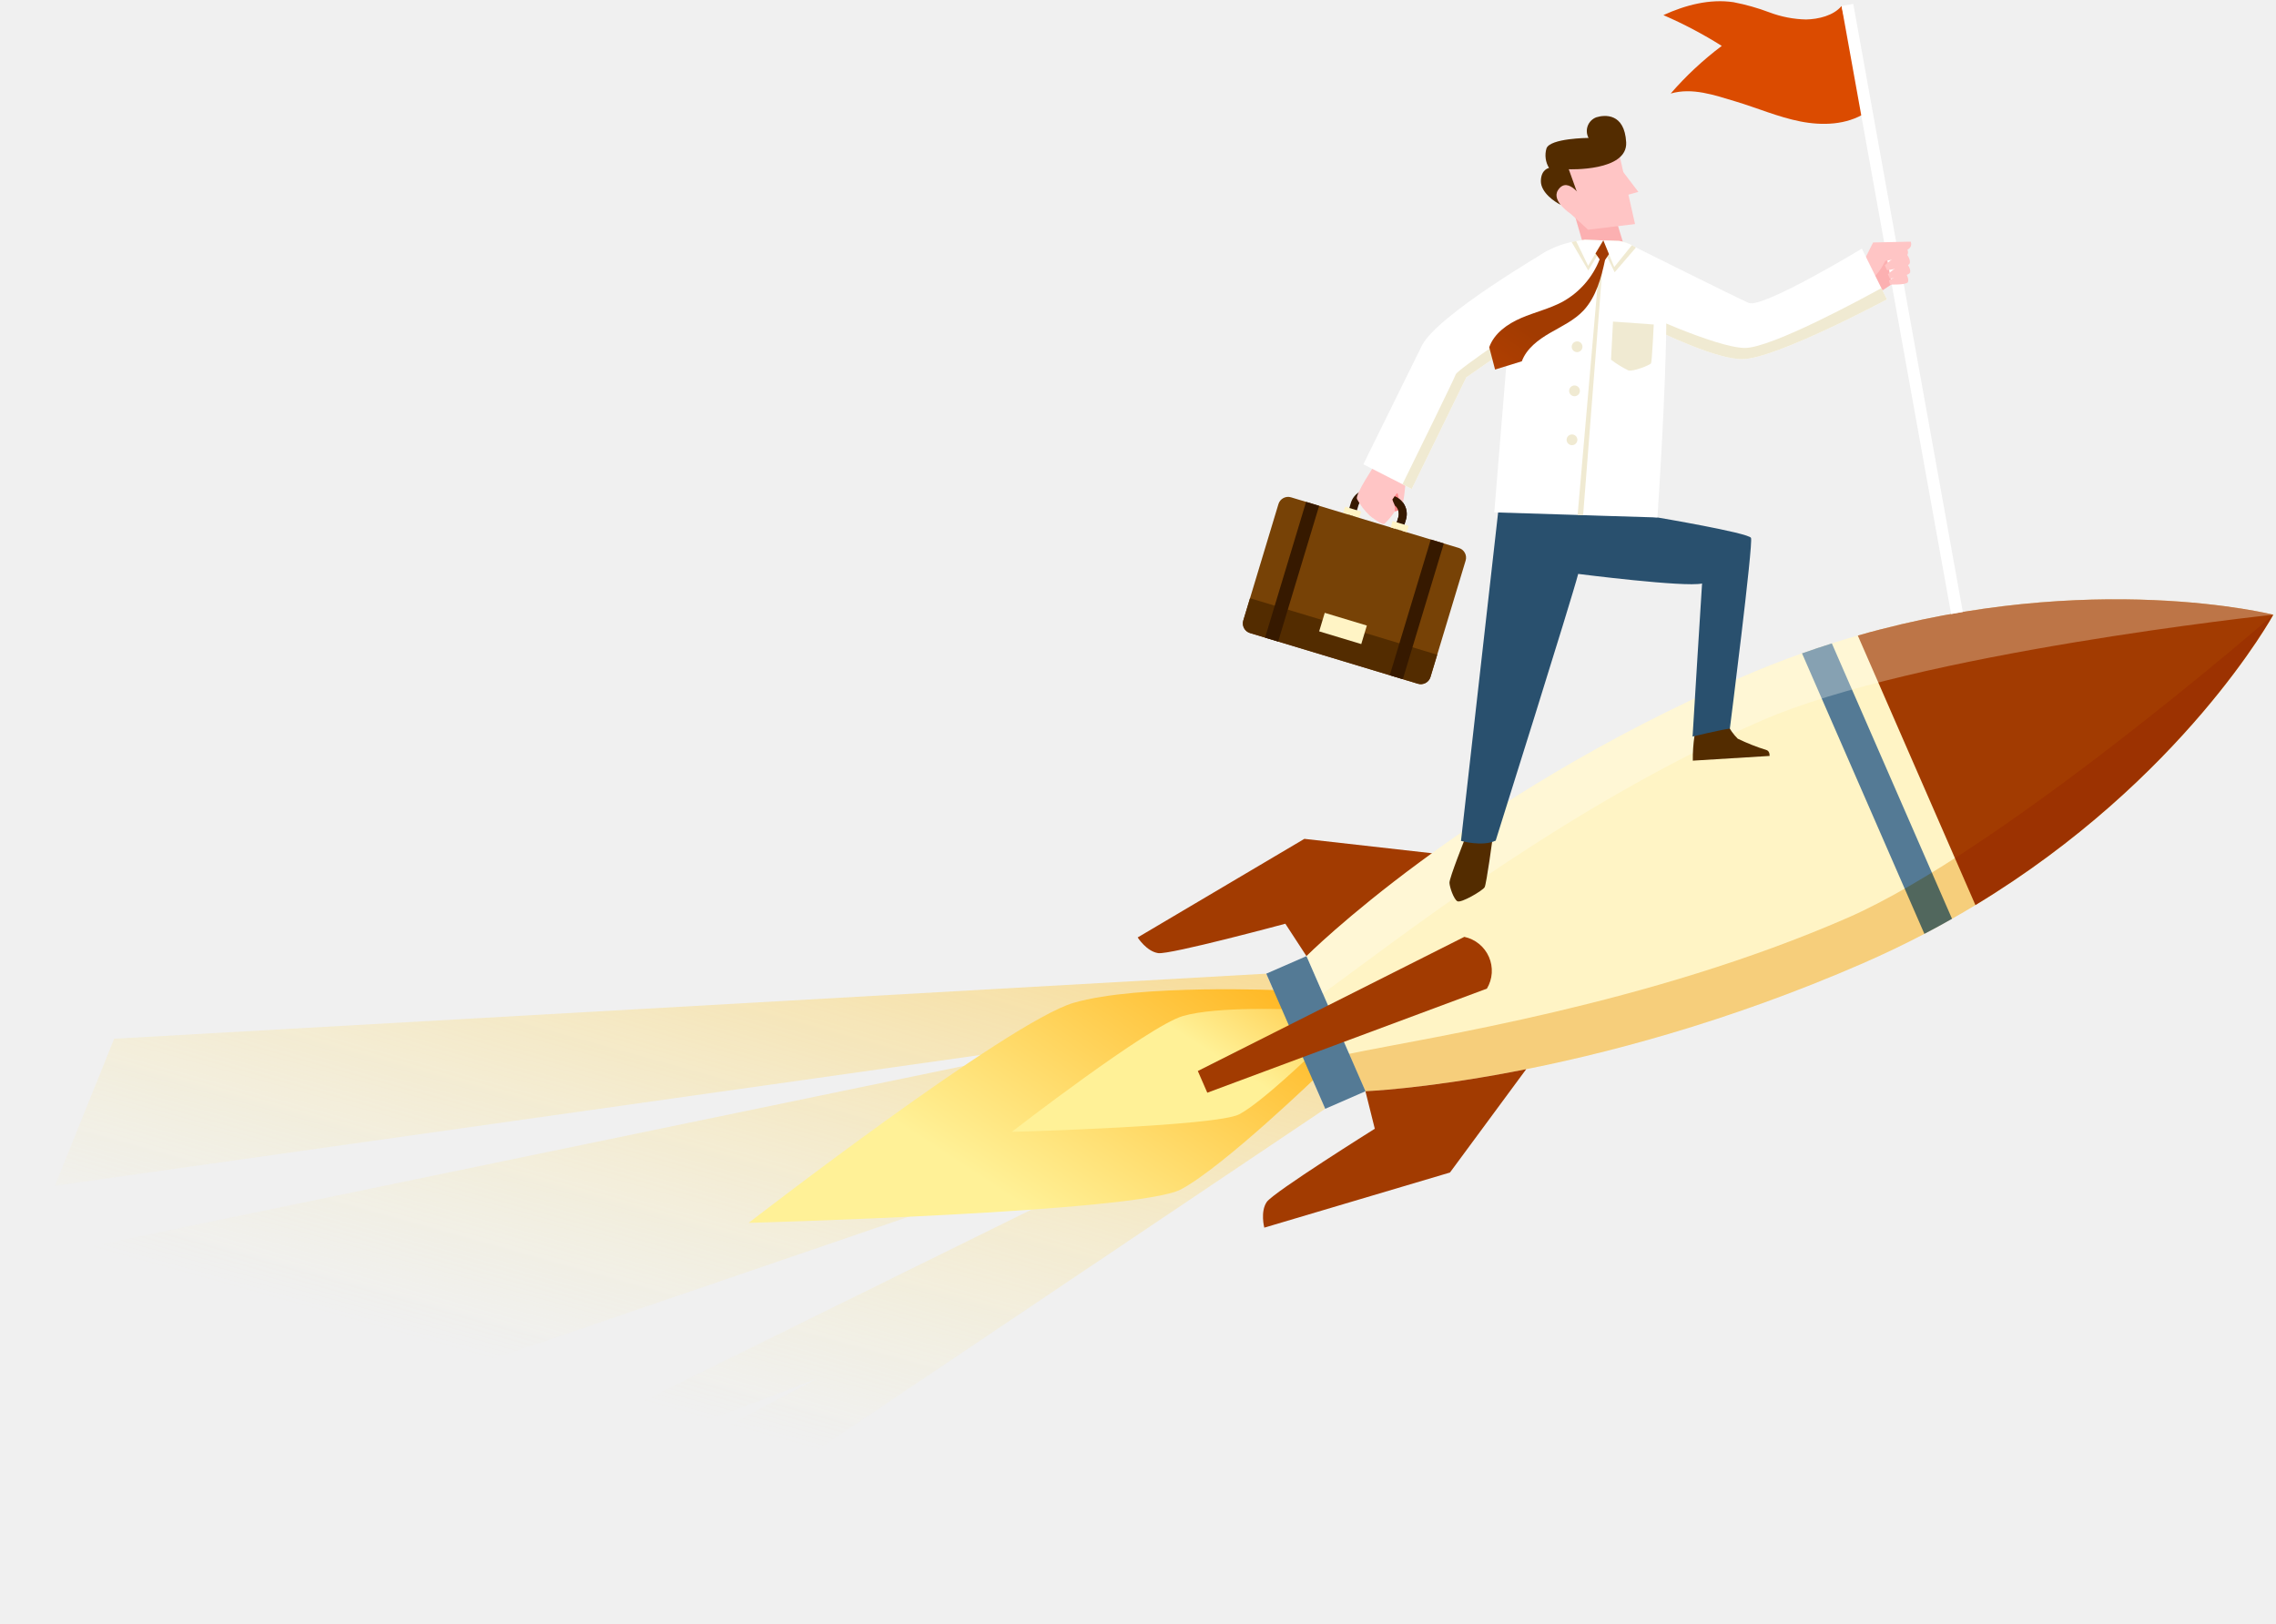
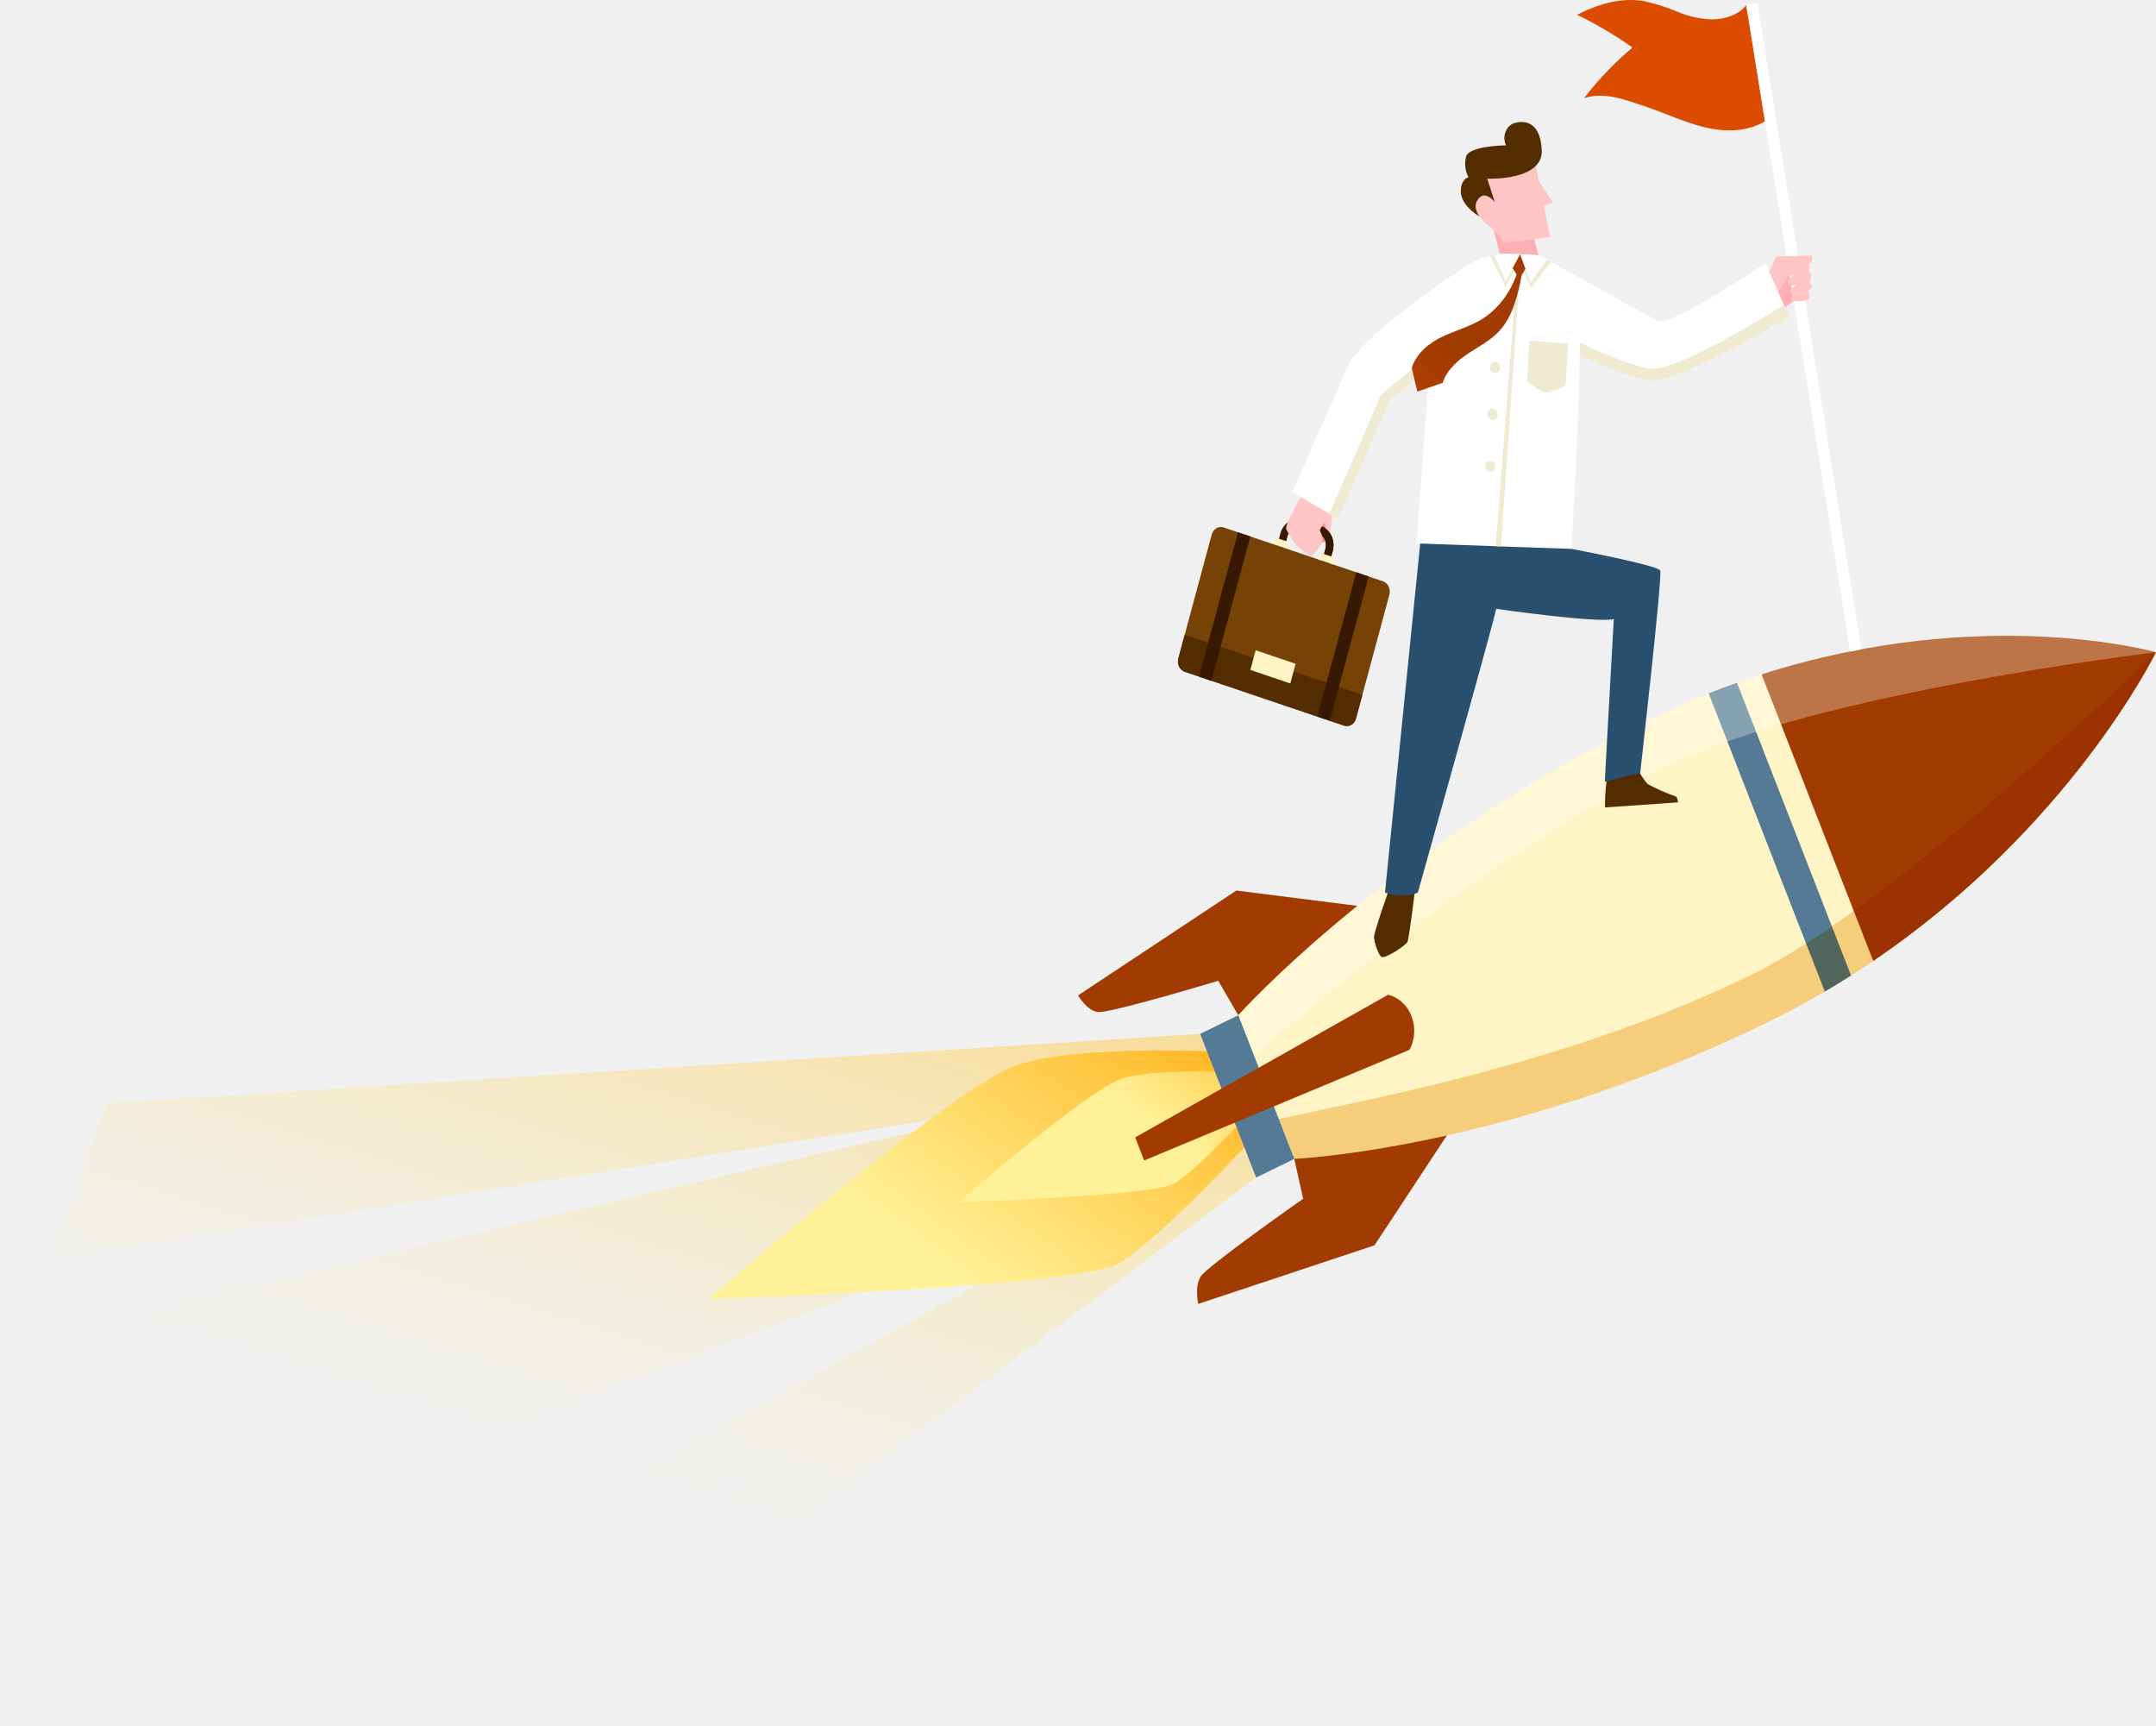
- <svg xmlns="http://www.w3.org/2000/svg" width="618" height="441" viewBox="0 0 618 441" fill="none">
-   <path d="M0.5 374.452L24.5 395H58L343.031 297.45L66.03 433.932L221.683 374.452L95.65 440.963H151.625L359.838 301.084L343.833 264.402L31 282.072L14.907 322L297.391 282.072L14.907 340.5L0.5 374.452Z" fill="url(#paint0_linear)" />
-   <path d="M348.628 268.952C348.628 268.952 309.305 267.112 291.51 272.327C273.715 277.543 203.284 332.073 203.284 332.073C203.284 332.073 308.933 329.214 320.645 322.99C332.358 316.765 358.455 291.485 358.455 291.485L348.628 268.952Z" fill="url(#paint1_linear)" />
-   <path d="M351.245 274.136C351.245 274.136 330.543 273.169 321.176 275.914C311.808 278.658 274.727 307.365 274.727 307.365C274.727 307.365 330.347 305.858 336.513 302.583C342.68 299.307 356.42 285.997 356.42 285.997L351.245 274.136Z" fill="url(#paint2_linear)" />
-   <path d="M388.825 231.703L354.174 227.794L308.911 254.57C308.911 254.57 311.305 258.352 314.48 258.824C317.655 259.296 349.007 250.841 349.007 250.841L354.751 259.644C354.751 259.644 390.588 249.591 388.825 231.703Z" fill="url(#paint3_linear)" />
-   <path d="M414.408 290.344L393.707 318.405L343.293 333.373C343.293 333.373 342.147 329.043 343.962 326.397C345.778 323.75 373.297 306.518 373.297 306.518L370.752 296.322C370.752 296.322 402.495 276.884 414.408 290.344Z" fill="url(#paint4_linear)" />
-   <path d="M529.782 166.736L543.238 241.472C541.004 242.932 538.712 244.358 536.377 245.782C534.306 247.032 532.192 248.276 530.019 249.508C527.584 250.892 525.089 252.25 522.532 253.587C517.277 256.329 511.803 258.982 506.054 261.479C431.395 294.063 370.758 296.322 370.758 296.322L354.739 259.639C354.739 259.639 397.635 216.705 472.311 184.143C478.041 181.624 483.701 179.414 489.304 177.431C492.015 176.457 494.714 175.567 497.385 174.715C499.759 173.965 502.107 173.254 504.445 172.604C512.786 170.219 521.242 168.261 529.782 166.736V166.736Z" fill="#FFF4C5" />
-   <path d="M617.27 166.929V166.951C616.927 167.603 595.278 206.685 546.176 239.532L532.966 166.188C582.118 158.018 617.27 166.929 617.27 166.929Z" fill="#FFF4C5" />
-   <path d="M617.273 166.93C617.273 166.93 592.871 211.587 536.384 245.782L504.452 172.596C567.94 154.445 617.273 166.93 617.273 166.93Z" fill="url(#paint5_linear)" />
-   <path d="M497.404 174.722L530.033 249.507C527.594 250.898 525.093 252.261 522.529 253.595L489.306 177.435C492.032 176.469 494.725 175.561 497.404 174.722Z" fill="url(#paint6_linear)" />
-   <path d="M354.755 259.638L343.833 264.402L359.842 301.101L370.763 296.337L354.755 259.638Z" fill="url(#paint7_linear)" />
-   <path d="M325.245 290.837L326.53 293.784L327.816 296.732L403.738 268.464C404.508 267.177 404.96 265.725 405.056 264.228C405.151 262.731 404.888 261.232 404.289 259.858C403.689 258.483 402.769 257.271 401.607 256.323C400.444 255.375 399.072 254.719 397.604 254.408V254.408L325.245 290.837Z" fill="url(#paint8_linear)" />
+ <svg xmlns="http://www.w3.org/2000/svg" width="600" height="480" viewBox="0 0 600 480" fill="none">
+   <path d="M0 407.547L23.347 429.93H55.936L333.216 323.665L63.748 472.341L215.168 407.547L92.563 480H147.015L349.566 327.623L333.997 287.665L29.671 306.913L14.015 350.408L288.817 306.913L14.015 370.561L0 407.547Z" fill="url(#paint0_linear)" />
+   <path d="M338.66 292.62C338.66 292.62 300.407 290.616 283.096 296.298C265.785 301.979 197.27 361.381 197.27 361.381C197.27 361.381 300.045 358.267 311.439 351.486C322.833 344.706 348.221 317.167 348.221 317.167L338.66 292.62Z" fill="url(#paint1_linear)" />
+   <path d="M341.206 298.268C341.206 298.268 321.067 297.214 311.955 300.204C302.842 303.194 266.769 334.466 266.769 334.466C266.769 334.466 320.876 332.825 326.875 329.256C332.874 325.687 346.24 311.188 346.24 311.188L341.206 298.268Z" fill="url(#paint2_linear)" />
+   <path d="M377.764 252.044L344.056 247.786L300.024 276.954C300.024 276.954 302.353 281.074 305.442 281.588C308.531 282.102 339.03 272.891 339.03 272.891L344.617 282.481C344.617 282.481 379.48 271.53 377.764 252.044Z" fill="url(#paint3_linear)" />
+   <path d="M402.653 315.924L382.514 346.492L333.471 362.797C333.471 362.797 332.356 358.081 334.122 355.198C335.888 352.314 362.659 333.543 362.659 333.543L360.184 322.436C360.184 322.436 391.063 301.262 402.653 315.924Z" fill="url(#paint4_linear)" />
+   <path d="M514.888 181.273L527.978 262.685C525.805 264.276 523.575 265.829 521.304 267.381C519.289 268.742 517.233 270.097 515.118 271.44C512.75 272.948 510.323 274.427 507.835 275.883C502.724 278.87 497.399 281.761 491.806 284.48C419.177 319.976 360.189 322.436 360.189 322.436L344.606 282.476C344.606 282.476 386.335 235.706 458.98 200.235C464.555 197.49 470.061 195.084 475.511 192.923C478.149 191.862 480.774 190.892 483.372 189.965C485.682 189.147 487.966 188.372 490.24 187.665C498.354 185.067 506.581 182.934 514.888 181.273V181.273Z" fill="#FFF4C5" />
+   <path d="M599.997 181.483V181.507C599.663 182.217 578.604 224.79 530.836 260.572L517.985 180.675C565.802 171.776 599.997 181.483 599.997 181.483Z" fill="#FFF4C5" />
+   <path d="M600 181.483C600 181.483 576.262 230.13 521.311 267.38L490.248 187.655C552.009 167.883 600 181.483 600 181.483Z" fill="url(#paint5_linear)" />
+   <path d="M483.391 189.972L515.133 271.438C512.76 272.954 510.327 274.438 507.833 275.892L475.514 192.928C478.166 191.875 480.785 190.886 483.391 189.972Z" fill="url(#paint6_linear)" />
+   <path d="M344.621 282.475L333.997 287.665L349.57 327.643L360.194 322.453L344.621 282.475Z" fill="url(#paint7_linear)" />
+   <path d="M315.913 316.461L317.164 319.671L318.415 322.883L392.272 292.089C393.021 290.687 393.46 289.105 393.554 287.474C393.647 285.844 393.391 284.212 392.807 282.714C392.224 281.216 391.329 279.896 390.198 278.864C389.067 277.831 387.733 277.116 386.305 276.777V276.777L315.913 316.461Z" fill="url(#paint8_linear)" />
  <g style="mix-blend-mode:multiply">
-     <path d="M617.262 166.946C616.891 167.629 592.42 211.855 536.38 245.781C534.315 247.038 532.184 248.281 530.03 249.503C527.592 250.892 525.09 252.255 522.526 253.592C517.28 256.34 511.79 258.973 506.056 261.49C431.397 294.065 370.747 296.32 370.747 296.32L366.321 286.176C388.315 281.614 447.688 272.788 501.686 249.232C543.77 230.861 616.126 167.917 617.262 166.946Z" fill="#F6D79F" />
+     <path d="M599.989 181.502C599.628 182.245 575.823 230.422 521.307 267.38C519.298 268.749 517.225 270.103 515.13 271.434C512.758 272.948 510.324 274.432 507.83 275.888C502.726 278.882 497.386 281.75 491.807 284.492C419.179 319.978 360.178 322.434 360.178 322.434L355.872 311.384C377.269 306.414 435.027 296.799 487.556 271.139C528.496 251.126 598.884 182.56 599.989 181.502Z" fill="#F6D79F" />
  </g>
  <g style="mix-blend-mode:screen" opacity="0.3">
-     <path d="M617.251 166.921C616.499 166.729 567.433 154.587 504.448 172.594C502.122 173.252 499.761 173.969 497.4 174.718C494.721 175.56 492.028 176.467 489.302 177.434C483.722 179.41 478.058 181.644 472.309 184.135C397.651 216.71 354.747 259.638 354.747 259.638L359.171 269.781C377.476 256.76 424.328 219.239 478.326 195.678C520.41 177.32 615.766 167.093 617.251 166.921Z" fill="#FDFCEA" />
+     <path d="M599.98 181.474C599.248 181.265 551.516 168.038 490.244 187.654C487.981 188.371 485.684 189.152 483.387 189.968C480.782 190.884 478.162 191.873 475.51 192.926C470.082 195.079 464.572 197.512 458.979 200.225C386.351 235.712 344.614 282.474 344.614 282.474L348.918 293.524C366.725 279.339 412.303 238.466 464.832 212.8C505.772 192.802 598.535 181.661 599.98 181.474Z" fill="#FDFCEA" />
  </g>
-   <path d="M397.893 227.467C397.893 227.467 393.507 238.464 393.571 239.734C393.634 241.004 394.725 244.124 395.705 244.73C396.685 245.336 402.615 241.833 403.12 240.933C403.625 240.032 405.334 227.347 405.334 227.347L397.893 227.467Z" fill="#532C00" />
-   <path d="M460.114 199.748L469.003 196.593C469.716 198.083 470.68 199.438 471.853 200.599C474.386 201.826 477.007 202.859 479.695 203.689C480.617 204.038 480.488 205.277 480.488 205.277L459.65 206.56C459.616 204.28 459.771 202.002 460.114 199.748V199.748Z" fill="#532C00" />
-   <path d="M407.067 136.652L396.703 228.346C396.703 228.346 402.492 230.005 406.123 228.273C406.123 228.273 426.76 162.711 428.524 155.846C428.524 155.846 457.336 159.529 462.16 158.454C462.16 158.454 459.65 198.428 459.584 200.016C459.584 200.016 466.778 198.262 469.708 197.851C469.708 197.851 476.117 147.422 475.444 146.061C474.772 144.701 450.036 140.517 450.036 140.517L407.067 136.652Z" fill="url(#paint9_linear)" />
-   <path d="M378.287 134.604L373.272 133.091C371.954 132.693 370.533 132.835 369.32 133.484C368.107 134.133 367.201 135.238 366.801 136.554L365.863 139.665L367.932 140.29L368.872 137.179C369.105 136.411 369.634 135.767 370.341 135.388C371.049 135.009 371.878 134.927 372.647 135.159L377.662 136.672C378.43 136.906 379.075 137.435 379.453 138.143C379.832 138.851 379.915 139.68 379.682 140.449L378.744 143.559L380.814 144.184L381.753 141.074C382.15 139.756 382.008 138.335 381.358 137.122C380.708 135.909 379.603 135.004 378.287 134.604V134.604Z" fill="#361900" />
-   <path d="M365.236 137.6L364.716 139.325L369.077 140.642L369.598 138.917L365.236 137.6Z" fill="#FFF4C5" />
-   <path d="M380.408 138.043C380.209 138.23 379.987 138.391 379.747 138.522C379.434 138.695 379.092 138.809 378.737 138.856C377.926 140.115 376.96 141.267 375.862 142.285C375.157 142.56 372.399 140.457 371.852 139.956C370.491 138.645 369.34 137.132 368.439 135.471C368.006 134.162 373.154 126.474 373.154 126.474L381.724 130.332C381.724 130.332 381.192 137.305 380.408 138.043Z" fill="#FFC5C5" />
-   <path d="M379.754 138.522C379.441 138.695 379.099 138.809 378.744 138.857C378.778 138.244 378.743 137.63 378.64 137.025C378.412 136.585 378.223 136.127 378.074 135.654C378.074 135.654 379.252 133.837 379.418 133.923C379.584 134.008 379.738 135.06 379.738 135.06L379.316 136.462C379.535 137.131 379.682 137.822 379.754 138.522Z" fill="#FF8A8C" />
-   <path d="M347.135 136.879L337.59 168.497C337.153 169.946 337.972 171.474 339.421 171.911L385.003 185.673C386.451 186.11 387.98 185.29 388.417 183.842L397.962 152.224C398.399 150.776 397.58 149.247 396.132 148.81L350.549 135.049C349.101 134.612 347.573 135.431 347.135 136.879Z" fill="#774206" />
-   <path d="M390.242 177.797L388.416 183.84C388.206 184.535 387.728 185.118 387.088 185.462C386.448 185.805 385.697 185.88 385.002 185.671L339.423 171.909C338.728 171.699 338.145 171.221 337.801 170.581C337.458 169.941 337.383 169.191 337.592 168.495L339.418 162.451L390.242 177.797Z" fill="#532C00" />
-   <path d="M371.14 169.872L359.708 166.421L358.191 171.447L369.623 174.899L371.14 169.872Z" fill="#FFF4C5" />
-   <path d="M358.186 137.354L354.638 136.283L343.509 173.145L347.057 174.216L358.186 137.354Z" fill="#361900" />
-   <path d="M392.041 147.574L388.494 146.503L377.366 183.352L380.913 184.423L392.041 147.574Z" fill="#361900" />
-   <path d="M380.957 136.482C380.604 136.006 380.173 135.593 379.681 135.263C379.374 135.054 379.044 134.881 378.698 134.746C378.379 135.192 378.081 135.654 378.081 135.654C378.229 136.126 378.419 136.585 378.646 137.025C378.683 137.087 378.703 137.158 378.707 137.23C379.138 137.584 379.463 138.05 379.646 138.576C379.86 139.181 379.875 139.838 379.688 140.452L378.749 143.564L380.818 144.188L381.758 141.077C381.993 140.302 382.042 139.482 381.903 138.684C381.764 137.886 381.44 137.132 380.957 136.482V136.482Z" fill="#361900" />
-   <path d="M378.125 141.492L377.604 143.216L381.966 144.533L382.486 142.809L378.125 141.492Z" fill="#FFF4C5" />
-   <path d="M512.109 67.787L515.429 76.013L510.378 79.358L506.025 74.716L509.582 67.598L512.109 67.787Z" fill="#FCB0B1" />
-   <path d="M500.035 1.633C497.86 4.238 493.805 5.214 490.412 5.289C487.012 5.216 483.649 4.565 480.467 3.364C477.291 2.163 474.018 1.237 470.684 0.596C464.215 -0.363 457.607 1.385 451.66 4.105C457.148 6.483 462.446 9.277 467.507 12.464C462.44 16.273 457.793 20.609 453.643 25.4C459.52 23.713 465.455 25.806 471.311 27.565C477.167 29.324 482.825 31.787 488.824 32.975C494.824 34.163 501.417 33.936 506.563 30.636L500.035 1.633Z" fill="url(#paint10_linear)" />
-   <path d="M503.218 1.058L532.963 166.183C531.905 166.353 530.844 166.545 529.788 166.737L500.035 1.633L503.218 1.058Z" fill="white" />
-   <path d="M505.176 72.661L508.604 65.843L518.804 65.628C518.895 65.833 518.943 66.055 518.944 66.279C518.946 66.503 518.9 66.725 518.81 66.931C518.72 67.136 518.589 67.321 518.424 67.472C518.259 67.624 518.064 67.74 517.851 67.812C516.194 68.385 514.483 68.789 512.744 69.018C512.744 69.018 509.819 76.442 506.895 75.758C506.542 75.737 506.2 75.628 505.901 75.44C505.601 75.252 505.354 74.992 505.183 74.683C505.011 74.374 504.921 74.026 504.92 73.672C504.919 73.319 505.007 72.971 505.176 72.661V72.661Z" fill="#FFC5C5" />
-   <path d="M517.613 68.843C517.613 68.843 518.875 70.396 518.544 71.508C518.214 72.621 512.388 73.384 512.388 73.384L511.78 72.038C511.78 72.038 515.961 68.153 517.613 68.843Z" fill="#FFC5C5" />
-   <path d="M517.097 66.303C517.097 66.303 518.357 67.855 518.028 68.967C517.699 70.078 511.87 70.843 511.87 70.843L511.262 69.496C511.262 69.496 515.444 65.611 517.097 66.303Z" fill="#FFC5C5" />
-   <path d="M517.811 71.627C517.811 71.627 518.932 73.009 518.639 73.998C518.346 74.987 513.155 75.671 513.155 75.671L512.616 74.471C512.616 74.471 516.34 71.012 517.811 71.627Z" fill="#FFC5C5" />
-   <path d="M517.668 74.521C517.668 74.521 518.419 75.839 518.035 76.628C517.651 77.418 513.2 77.27 513.2 77.27L512.912 76.188C512.912 76.188 516.519 73.801 517.668 74.521Z" fill="#FFC5C5" />
-   <path d="M440.97 85.31C440.97 85.31 442.464 86.114 444.842 87.308C451.801 90.803 466.345 97.653 473.197 97.528C482.393 97.358 512.36 81.296 512.36 81.296L510.848 78.242L505.546 67.518C505.546 67.518 478.503 83.909 474.787 82.254C471.071 80.599 444.215 67.211 444.215 67.211L440.97 85.31Z" fill="white" />
-   <path d="M443.789 84.061L444.842 87.307C451.801 90.802 466.345 97.653 473.197 97.527C482.392 97.357 512.36 81.295 512.36 81.295L510.848 78.241C506.252 80.784 480.918 94.589 473.712 94.485C465.781 94.37 443.789 84.061 443.789 84.061Z" fill="#F0EAD2" />
-   <path d="M370.187 126.081L380.811 131.499L383.326 132.782L398.144 102.476L419.599 87.579L419.693 84.31L420.153 68.118C420.153 68.118 390.281 85.521 386.096 93.825L370.187 126.081Z" fill="white" />
-   <path d="M380.811 131.499L383.326 132.782L398.144 102.476L419.599 87.579L419.693 84.31C416.872 86.186 395.737 100.307 395.282 101.656C394.904 102.789 385.003 122.98 380.811 131.499Z" fill="#F0EAD2" />
-   <path d="M450.036 140.521L433.831 140.025L432.658 139.984L429.863 139.892L428.369 139.841L405.741 139.136L410.425 81.965C410.425 81.965 411.251 69.398 426.32 65.802C426.451 65.78 426.587 65.738 426.744 65.699C427.144 65.614 427.544 65.529 427.962 65.468C428.737 65.315 429.526 65.209 430.359 65.108L435.352 65.278L439.682 65.422C440.874 65.623 442.027 66.013 443.098 66.577C443.476 66.76 443.844 66.963 444.2 67.186L444.217 67.21C444.587 67.442 444.953 67.695 445.337 67.972C448.772 70.593 452.45 75.805 452.455 86.168C452.429 105.441 450.036 140.521 450.036 140.521Z" fill="white" />
-   <path d="M429.671 94.402C429.624 94.688 429.493 94.954 429.296 95.165C429.098 95.377 428.842 95.525 428.56 95.591C428.278 95.658 427.983 95.639 427.711 95.537C427.44 95.436 427.205 95.256 427.036 95.021C426.867 94.786 426.771 94.506 426.761 94.216C426.751 93.927 426.827 93.641 426.979 93.395C427.132 93.149 427.354 92.953 427.617 92.833C427.881 92.713 428.174 92.673 428.46 92.72C428.65 92.75 428.832 92.818 428.996 92.919C429.16 93.021 429.302 93.153 429.414 93.31C429.527 93.466 429.607 93.643 429.651 93.83C429.695 94.018 429.702 94.212 429.671 94.402V94.402Z" fill="#F0EAD2" />
-   <path d="M428.968 106.373C428.921 106.659 428.791 106.925 428.593 107.137C428.395 107.35 428.139 107.498 427.856 107.565C427.574 107.631 427.278 107.612 427.007 107.511C426.735 107.409 426.5 107.229 426.33 106.994C426.161 106.758 426.065 106.478 426.055 106.188C426.045 105.898 426.121 105.612 426.274 105.365C426.427 105.119 426.649 104.923 426.913 104.803C427.177 104.683 427.471 104.644 427.757 104.69C428.14 104.753 428.484 104.966 428.711 105.281C428.938 105.597 429.03 105.989 428.968 106.373V106.373Z" fill="#F0EAD2" />
-   <path d="M428.284 119.672C428.237 119.958 428.106 120.223 427.909 120.435C427.711 120.646 427.455 120.795 427.173 120.861C426.891 120.927 426.596 120.908 426.325 120.807C426.053 120.705 425.818 120.526 425.649 120.29C425.48 120.055 425.384 119.775 425.374 119.486C425.364 119.197 425.44 118.911 425.592 118.664C425.745 118.418 425.967 118.222 426.23 118.102C426.494 117.982 426.787 117.943 427.073 117.989C427.456 118.052 427.799 118.264 428.027 118.58C428.254 118.895 428.346 119.288 428.284 119.672V119.672Z" fill="#F0EAD2" />
-   <path d="M437.98 87.329L449.042 88.119C449.042 88.119 448.57 98.144 448.31 98.638C448.05 99.131 443.467 100.977 442.141 100.582C440.478 99.773 438.902 98.797 437.436 97.669L437.98 87.329Z" fill="#F0EAD2" />
-   <path d="M427.566 58.366L430.363 67.998L440.969 66.699L439.143 60.717L427.566 58.366Z" fill="#FCB0B1" />
-   <path d="M439.325 40.32L443.962 60.847L431.212 62.378L426.568 58.13L422.96 44.997L439.325 40.32Z" fill="#FFC5C5" />
-   <path d="M423.738 55.59C423.738 55.59 422.628 51.627 424.866 51.054C427.105 50.481 428.458 52.892 428.458 52.892L425.966 45.965C425.966 45.965 441.999 46.611 441.552 38.628C441.104 30.644 435.709 31.149 433.447 31.852C432.916 32.051 432.434 32.361 432.032 32.761C431.631 33.162 431.32 33.643 431.12 34.174C430.92 34.705 430.836 35.272 430.873 35.838C430.911 36.404 431.069 36.955 431.337 37.454C431.337 37.454 420.859 37.512 419.909 40.318C419.649 41.2 419.577 42.128 419.698 43.04C419.818 43.952 420.129 44.829 420.611 45.614C420.611 45.614 418.436 45.959 418.394 49.141C418.352 52.323 422.259 54.883 423.738 55.59Z" fill="#532C00" />
-   <path d="M430.052 54.412C430.052 54.412 425.83 47.381 423.048 51.628C421.101 54.6 426.571 58.13 426.571 58.13L430.052 54.412Z" fill="#FFC5C5" />
-   <path d="M444.862 52.113L440.875 53.213L440.246 46.049L444.862 52.113Z" fill="#FFC5C5" />
-   <path d="M429.863 139.889L428.369 139.839L434.691 67.105L435.577 66.799L429.863 139.889Z" fill="#F0EAD2" />
-   <path d="M426.732 65.71L431.262 73.468L435.088 67.09L438.425 73.939L444.213 67.211L444.193 67.198L443.098 66.583C442.025 66.018 440.869 65.628 439.673 65.429L435.344 65.284L430.356 65.113C429.525 65.208 428.728 65.326 427.966 65.462C427.545 65.54 427.134 65.622 426.732 65.71Z" fill="#F0EAD2" />
-   <path d="M439.678 65.43L435.348 65.286L438.315 72.511L443.103 66.585C442.031 66.019 440.874 65.629 439.678 65.43V65.43Z" fill="white" />
-   <path d="M427.966 65.459L431.223 72.174L435.345 65.282L430.358 65.11C429.526 65.205 428.73 65.323 427.966 65.459Z" fill="white" />
-   <path d="M435.345 65.282L433.231 68.818L434.351 70.434C432.44 75.318 428.888 79.382 424.305 81.93C420.752 83.844 416.753 84.757 413.049 86.352C409.344 87.947 405.721 90.488 404.367 94.289L405.954 100.351L413.221 98.108C414.498 94.644 417.68 92.265 420.869 90.415C424.058 88.564 427.519 86.97 430.024 84.257C433.387 80.616 434.778 75.454 435.817 70.606L436.879 69.006L435.345 65.282Z" fill="url(#paint11_linear)" />
+   <path d="M386.587 247.43C386.587 247.43 382.32 259.409 382.382 260.792C382.444 262.175 383.505 265.574 384.458 266.235C385.412 266.895 391.18 263.079 391.671 262.098C392.163 261.117 393.825 247.299 393.825 247.299L386.587 247.43Z" fill="#532C00" />
+   <path d="M447.115 217.234L455.763 213.797C456.456 215.42 457.394 216.896 458.535 218.161C460.999 219.497 463.549 220.622 466.164 221.527C467.061 221.908 466.935 223.257 466.935 223.257L446.664 224.654C446.631 222.171 446.781 219.689 447.115 217.234V217.234Z" fill="#532C00" />
+   <path d="M395.511 148.501L385.428 248.387C385.428 248.387 391.061 250.194 394.593 248.308C394.593 248.308 414.669 176.888 416.384 169.409C416.384 169.409 444.413 173.421 449.106 172.25C449.106 172.25 446.664 215.796 446.6 217.525C446.6 217.525 453.598 215.615 456.448 215.167C456.448 215.167 462.683 160.233 462.029 158.751C461.374 157.268 437.312 152.711 437.312 152.711L395.511 148.501Z" fill="url(#paint9_linear)" />
+   <path d="M367.513 146.27L362.635 144.621C361.353 144.188 359.971 144.343 358.79 145.05C357.61 145.757 356.729 146.96 356.34 148.394L355.427 151.783L357.44 152.464L358.354 149.075C358.581 148.238 359.096 147.536 359.784 147.124C360.473 146.711 361.279 146.621 362.027 146.874L366.905 148.523C367.653 148.777 368.28 149.353 368.648 150.125C369.017 150.896 369.097 151.8 368.871 152.637L367.958 156.025L369.971 156.706L370.885 153.318C371.271 151.883 371.133 150.334 370.501 149.013C369.869 147.692 368.794 146.705 367.513 146.27V146.27Z" fill="#361900" />
+   <path d="M354.818 149.534L354.311 151.412L358.554 152.847L359.061 150.969L354.818 149.534Z" fill="#FFF4C5" />
+   <path d="M369.577 150.016C369.383 150.219 369.167 150.395 368.934 150.537C368.629 150.727 368.296 150.85 367.951 150.902C367.161 152.273 366.222 153.528 365.154 154.637C364.468 154.936 361.785 152.646 361.253 152.1C359.929 150.672 358.809 149.024 357.933 147.214C357.512 145.788 362.519 137.414 362.519 137.414L370.857 141.616C370.857 141.616 370.339 149.212 369.577 150.016Z" fill="#FFC5C5" />
+   <path d="M368.941 150.538C368.636 150.727 368.303 150.85 367.958 150.902C367.991 150.235 367.957 149.566 367.857 148.907C367.635 148.428 367.451 147.929 367.307 147.414C367.307 147.414 368.452 145.435 368.614 145.527C368.775 145.62 368.925 146.766 368.925 146.766L368.514 148.294C368.728 149.023 368.871 149.775 368.941 150.538Z" fill="#FF8A8C" />
+   <path d="M337.209 148.749L327.923 183.191C327.498 184.769 328.295 186.434 329.704 186.91L374.047 201.901C375.456 202.377 376.943 201.484 377.368 199.907L386.654 165.464C387.079 163.887 386.282 162.222 384.873 161.745L340.53 146.754C339.121 146.278 337.634 147.171 337.209 148.749Z" fill="#774206" />
+   <path d="M379.143 193.322L377.367 199.904C377.163 200.662 376.698 201.297 376.075 201.671C375.452 202.045 374.722 202.127 374.046 201.899L329.707 186.908C329.031 186.679 328.463 186.158 328.129 185.461C327.795 184.764 327.722 183.946 327.925 183.189L329.701 176.605L379.143 193.322Z" fill="#532C00" />
+   <path d="M360.561 184.689L349.439 180.93L347.963 186.405L359.085 190.164L360.561 184.689Z" fill="#FFF4C5" />
+   <path d="M347.959 149.265L344.508 148.098L333.681 188.254L337.133 189.421L347.959 149.265Z" fill="#361900" />
+   <path d="M380.894 160.398L377.443 159.231L366.618 199.373L370.068 200.54L380.894 160.398Z" fill="#361900" />
+   <path d="M370.111 148.316C369.768 147.797 369.348 147.347 368.87 146.987C368.571 146.76 368.25 146.572 367.914 146.425C367.603 146.91 367.313 147.413 367.313 147.413C367.457 147.928 367.641 148.428 367.863 148.907C367.898 148.975 367.919 149.052 367.922 149.13C368.341 149.516 368.657 150.023 368.836 150.597C369.044 151.256 369.058 151.972 368.877 152.641L367.963 156.03L369.976 156.711L370.89 153.321C371.118 152.477 371.167 151.584 371.032 150.715C370.896 149.846 370.581 149.024 370.111 148.316V148.316Z" fill="#361900" />
+   <path d="M367.355 153.773L366.849 155.651L371.092 157.086L371.598 155.208L367.355 153.773Z" fill="#FFF4C5" />
+   <path d="M497.696 73.483L500.925 82.444L496.012 86.088L491.778 81.031L495.238 73.277L497.696 73.483Z" fill="#FCB0B1" />
+   <path d="M485.95 1.419C483.835 4.257 479.89 5.319 476.589 5.401C473.282 5.321 470.01 4.612 466.915 3.304C463.826 1.996 460.642 0.988 457.398 0.289C451.105 -0.755 444.676 1.149 438.891 4.112C444.23 6.702 449.383 9.746 454.307 13.217C449.378 17.367 444.857 22.091 440.82 27.309C446.538 25.472 452.311 27.751 458.008 29.667C463.704 31.584 469.209 34.267 475.045 35.561C480.881 36.855 487.295 36.608 492.302 33.013L485.95 1.419Z" fill="url(#paint10_linear)" />
+   <path d="M489.047 0.792L517.983 180.67C516.954 180.856 515.922 181.065 514.894 181.274L485.95 1.419L489.047 0.792Z" fill="white" />
+   <path d="M490.952 78.792L494.286 71.366L504.209 71.132C504.298 71.355 504.345 71.596 504.346 71.84C504.347 72.085 504.302 72.326 504.215 72.55C504.128 72.774 504 72.975 503.839 73.141C503.679 73.306 503.489 73.432 503.282 73.51C501.67 74.134 500.005 74.574 498.314 74.825C498.314 74.825 495.468 82.911 492.624 82.166C492.281 82.144 491.948 82.025 491.657 81.82C491.366 81.615 491.125 81.332 490.958 80.995C490.792 80.658 490.704 80.28 490.702 79.894C490.701 79.509 490.787 79.13 490.952 78.792V78.792Z" fill="#FFC5C5" />
+   <path d="M503.051 74.633C503.051 74.633 504.278 76.325 503.956 77.537C503.635 78.749 497.967 79.581 497.967 79.581L497.376 78.114C497.376 78.114 501.443 73.882 503.051 74.633Z" fill="#FFC5C5" />
+   <path d="M502.548 71.866C502.548 71.866 503.774 73.558 503.454 74.768C503.134 75.979 497.464 76.812 497.464 76.812L496.873 75.345C496.873 75.345 500.941 71.113 502.548 71.866Z" fill="#FFC5C5" />
+   <path d="M503.243 77.666C503.243 77.666 504.334 79.172 504.049 80.249C503.764 81.326 498.714 82.071 498.714 82.071L498.189 80.765C498.189 80.765 501.813 76.996 503.243 77.666Z" fill="#FFC5C5" />
+   <path d="M503.104 80.819C503.104 80.819 503.834 82.254 503.461 83.114C503.087 83.974 498.758 83.814 498.758 83.814L498.477 82.635C498.477 82.635 501.986 80.035 503.104 80.819Z" fill="#FFC5C5" />
+   <path d="M428.492 92.572C428.492 92.572 429.945 93.448 432.259 94.748C439.029 98.555 453.177 106.018 459.843 105.881C468.788 105.696 497.941 88.199 497.941 88.199L496.47 84.872L491.312 73.19C491.312 73.19 465.005 91.046 461.39 89.242C457.775 87.439 431.648 72.855 431.648 72.855L428.492 92.572Z" fill="white" />
+   <path d="M431.234 91.212L432.259 94.747C439.028 98.555 453.177 106.017 459.842 105.88C468.788 105.695 497.941 88.198 497.941 88.198L496.469 84.871C491.998 87.641 467.353 102.68 460.343 102.566C452.628 102.441 431.234 91.212 431.234 91.212Z" fill="#F0EAD2" />
+   <path d="M359.633 136.986L369.968 142.887L372.415 144.285L386.83 111.271L407.702 95.043L407.793 91.482L408.241 73.844C408.241 73.844 379.181 92.801 375.109 101.847L359.633 136.986Z" fill="white" />
+   <path d="M369.969 142.887L372.416 144.285L386.831 111.272L407.703 95.043L407.794 91.482C405.049 93.526 384.489 108.909 384.047 110.379C383.679 111.613 374.047 133.607 369.969 142.887Z" fill="#F0EAD2" />
+   <path d="M437.311 152.715L421.547 152.175L420.406 152.131L417.686 152.03L416.233 151.975L394.22 151.206L398.777 88.927C398.777 88.927 399.58 75.238 414.24 71.32C414.368 71.297 414.5 71.251 414.653 71.209C415.041 71.116 415.43 71.023 415.837 70.957C416.591 70.791 417.359 70.674 418.169 70.564L423.027 70.75L427.238 70.907C428.399 71.126 429.52 71.551 430.561 72.165C430.929 72.364 431.287 72.585 431.634 72.828L431.651 72.855C432.01 73.108 432.367 73.383 432.74 73.685C436.081 76.54 439.66 82.218 439.664 93.507C439.639 114.502 437.311 152.715 437.311 152.715Z" fill="white" />
+   <path d="M417.5 102.476C417.454 102.788 417.327 103.077 417.135 103.307C416.942 103.538 416.693 103.7 416.419 103.772C416.145 103.844 415.858 103.823 415.594 103.713C415.33 103.602 415.101 103.406 414.937 103.15C414.772 102.894 414.679 102.589 414.669 102.274C414.66 101.959 414.733 101.647 414.882 101.379C415.03 101.111 415.246 100.898 415.502 100.767C415.758 100.636 416.044 100.593 416.322 100.643C416.507 100.677 416.684 100.751 416.843 100.861C417.003 100.971 417.141 101.116 417.25 101.286C417.36 101.456 417.438 101.649 417.481 101.853C417.524 102.058 417.53 102.269 417.5 102.476V102.476Z" fill="#F0EAD2" />
+   <path d="M416.816 115.517C416.77 115.828 416.643 116.118 416.451 116.349C416.258 116.58 416.009 116.742 415.735 116.815C415.46 116.887 415.172 116.867 414.908 116.756C414.644 116.645 414.415 116.449 414.25 116.193C414.085 115.936 413.992 115.631 413.982 115.315C413.973 115 414.047 114.688 414.195 114.419C414.344 114.15 414.56 113.937 414.817 113.806C415.074 113.675 415.359 113.633 415.638 113.684C416.011 113.752 416.345 113.983 416.566 114.327C416.786 114.671 416.876 115.099 416.816 115.517V115.517Z" fill="#F0EAD2" />
+   <path d="M416.15 130.003C416.105 130.315 415.978 130.604 415.785 130.835C415.593 131.065 415.344 131.227 415.07 131.299C414.796 131.371 414.508 131.35 414.244 131.24C413.981 131.129 413.752 130.934 413.587 130.677C413.423 130.421 413.33 130.116 413.32 129.801C413.31 129.486 413.384 129.174 413.532 128.906C413.68 128.638 413.896 128.425 414.153 128.294C414.409 128.163 414.694 128.12 414.972 128.17C415.346 128.239 415.679 128.47 415.9 128.814C416.121 129.158 416.211 129.586 416.15 130.003V130.003Z" fill="#F0EAD2" />
+   <path d="M425.583 94.772L436.344 95.632C436.344 95.632 435.885 106.553 435.632 107.09C435.38 107.628 430.921 109.639 429.631 109.208C428.013 108.326 426.48 107.264 425.054 106.035L425.583 94.772Z" fill="#F0EAD2" />
+   <path d="M415.453 63.221L418.174 73.713L428.491 72.298L426.715 65.782L415.453 63.221Z" fill="#FCB0B1" />
+   <path d="M426.892 43.562L431.402 65.923L418.999 67.591L414.481 62.963L410.972 48.657L426.892 43.562Z" fill="#FFC5C5" />
+   <path d="M411.728 60.197C411.728 60.197 410.648 55.88 412.826 55.256C415.003 54.632 416.32 57.257 416.32 57.257L413.895 49.711C413.895 49.711 429.492 50.415 429.057 41.719C428.622 33.022 423.373 33.572 421.173 34.338C420.656 34.554 420.187 34.892 419.796 35.328C419.406 35.764 419.103 36.289 418.909 36.867C418.715 37.445 418.633 38.063 418.669 38.679C418.706 39.296 418.86 39.896 419.121 40.441C419.121 40.441 408.927 40.503 408.003 43.559C407.75 44.521 407.68 45.532 407.797 46.525C407.915 47.519 408.217 48.474 408.686 49.329C408.686 49.329 406.57 49.705 406.529 53.171C406.488 56.638 410.289 59.426 411.728 60.197Z" fill="#532C00" />
+   <path d="M417.871 58.913C417.871 58.913 413.764 51.254 411.057 55.881C409.164 59.118 414.484 62.963 414.484 62.963L417.871 58.913Z" fill="#FFC5C5" />
+   <path d="M432.278 56.409L428.399 57.607L427.787 49.803L432.278 56.409Z" fill="#FFC5C5" />
+   <path d="M417.686 152.027L416.233 151.972L422.384 72.741L423.246 72.407L417.686 152.027Z" fill="#F0EAD2" />
+   <path d="M414.641 71.221L419.048 79.672L422.77 72.724L426.015 80.185L431.646 72.856L431.627 72.841L430.561 72.172C429.518 71.556 428.393 71.132 427.23 70.914L423.018 70.757L418.166 70.57C417.358 70.674 416.583 70.802 415.841 70.95C415.432 71.035 415.031 71.125 414.641 71.221Z" fill="#F0EAD2" />
+   <path d="M427.234 70.916L423.022 70.758L425.909 78.63L430.567 72.173C429.523 71.557 428.398 71.133 427.234 70.916V70.916Z" fill="white" />
+   <path d="M415.842 70.947L419.01 78.262L423.02 70.754L418.168 70.567C417.359 70.671 416.584 70.799 415.842 70.947Z" fill="white" />
+   <path d="M423.02 70.755L420.963 74.606L422.053 76.367C420.194 81.687 416.739 86.115 412.28 88.89C408.824 90.975 404.934 91.97 401.33 93.707C397.726 95.444 394.201 98.213 392.884 102.353L394.429 108.956L401.497 106.513C402.74 102.74 405.835 100.148 408.938 98.132C412.04 96.117 415.407 94.38 417.844 91.424C421.115 87.458 422.468 81.835 423.479 76.554L424.512 74.811L423.02 70.755Z" fill="url(#paint11_linear)" />
  <defs>
-     <linearGradient id="paint0_linear" x1="52.409" y1="346.68" x2="133.337" y2="56.351" gradientUnits="userSpaceOnUse">
+     <linearGradient id="paint0_linear" x1="50.498" y1="377.293" x2="147.441" y2="66.711" gradientUnits="userSpaceOnUse">
      <stop stop-color="#FFF197" stop-opacity="0" />
      <stop offset="1" stop-color="#FFA600" />
    </linearGradient>
-     <linearGradient id="paint1_linear" x1="120.889" y1="224.295" x2="184.225" y2="128.001" gradientUnits="userSpaceOnUse">
+     <linearGradient id="paint1_linear" x1="117.115" y1="243.974" x2="188.873" y2="146.548" gradientUnits="userSpaceOnUse">
      <stop stop-color="#FFF197" />
      <stop offset="1" stop-color="#FFA600" />
    </linearGradient>
-     <linearGradient id="paint2_linear" x1="199.978" y1="204.076" x2="230.458" y2="156.074" gradientUnits="userSpaceOnUse">
+     <linearGradient id="paint2_linear" x1="194.053" y1="221.948" x2="228.705" y2="173.214" gradientUnits="userSpaceOnUse">
      <stop stop-color="#FFF197" />
      <stop offset="1" stop-color="#FFA600" />
    </linearGradient>
-     <linearGradient id="paint3_linear" x1="-16.112" y1="-265.273" x2="66.264" y2="-265.273" gradientUnits="userSpaceOnUse">
+     <linearGradient id="paint3_linear" x1="-16.16" y1="-289.333" x2="63.975" y2="-289.333" gradientUnits="userSpaceOnUse">
      <stop stop-color="#DB4B00" />
      <stop offset="1" stop-color="#A23B01" />
    </linearGradient>
-     <linearGradient id="paint4_linear" x1="-16.143" y1="-196.509" x2="66.265" y2="-196.509" gradientUnits="userSpaceOnUse">
+     <linearGradient id="paint4_linear" x1="-16.19" y1="-214.425" x2="63.977" y2="-214.425" gradientUnits="userSpaceOnUse">
      <stop stop-color="#DB4B00" />
      <stop offset="1" stop-color="#A23B01" />
    </linearGradient>
-     <linearGradient id="paint5_linear" x1="195.887" y1="-230.86" x2="301.6" y2="-230.86" gradientUnits="userSpaceOnUse">
+     <linearGradient id="paint5_linear" x1="190.074" y1="-251.847" x2="292.913" y2="-251.847" gradientUnits="userSpaceOnUse">
      <stop stop-color="#DB4B00" />
      <stop offset="1" stop-color="#A23B01" />
    </linearGradient>
-     <linearGradient id="paint6_linear" x1="645.004" y1="339.882" x2="696.767" y2="339.882" gradientUnits="userSpaceOnUse">
+     <linearGradient id="paint6_linear" x1="626.977" y1="369.888" x2="677.333" y2="369.888" gradientUnits="userSpaceOnUse">
      <stop stop-color="#547A95" />
      <stop offset="1" stop-color="#29506E" />
    </linearGradient>
-     <linearGradient id="paint7_linear" x1="-150.888" y1="-55.95" x2="-165.381" y2="-49.628" gradientUnits="userSpaceOnUse">
+     <linearGradient id="paint7_linear" x1="-147.271" y1="-61.309" x2="-161.842" y2="-55.633" gradientUnits="userSpaceOnUse">
      <stop stop-color="#547A95" />
      <stop offset="1" stop-color="#29506E" />
    </linearGradient>
-     <linearGradient id="paint8_linear" x1="-15.63" y1="-230.837" x2="69.229" y2="-230.837" gradientUnits="userSpaceOnUse">
+     <linearGradient id="paint8_linear" x1="-15.692" y1="-251.821" x2="66.86" y2="-251.821" gradientUnits="userSpaceOnUse">
      <stop stop-color="#DB4B00" />
      <stop offset="1" stop-color="#A23B01" />
    </linearGradient>
-     <linearGradient id="paint9_linear" x1="596.28" y1="341.71" x2="582.317" y2="266.159" gradientUnits="userSpaceOnUse">
+     <linearGradient id="paint9_linear" x1="579.578" y1="371.879" x2="562.688" y2="290.263" gradientUnits="userSpaceOnUse">
      <stop stop-color="#547A95" />
      <stop offset="1" stop-color="#29506E" />
    </linearGradient>
-     <linearGradient id="paint10_linear" x1="579.97" y1="148.052" x2="638.387" y2="148.052" gradientUnits="userSpaceOnUse">
+     <linearGradient id="paint10_linear" x1="563.712" y1="160.92" x2="620.541" y2="160.92" gradientUnits="userSpaceOnUse">
      <stop stop-color="#DB4B00" />
      <stop offset="1" stop-color="#A23B01" />
    </linearGradient>
-     <linearGradient id="paint11_linear" x1="578.242" y1="198.576" x2="545.824" y2="247.014" gradientUnits="userSpaceOnUse">
+     <linearGradient id="paint11_linear" x1="562.031" y1="215.957" x2="525.366" y2="264.879" gradientUnits="userSpaceOnUse">
      <stop stop-color="#A23B01" />
      <stop offset="1" stop-color="#DB4B00" />
    </linearGradient>
  </defs>
</svg>
